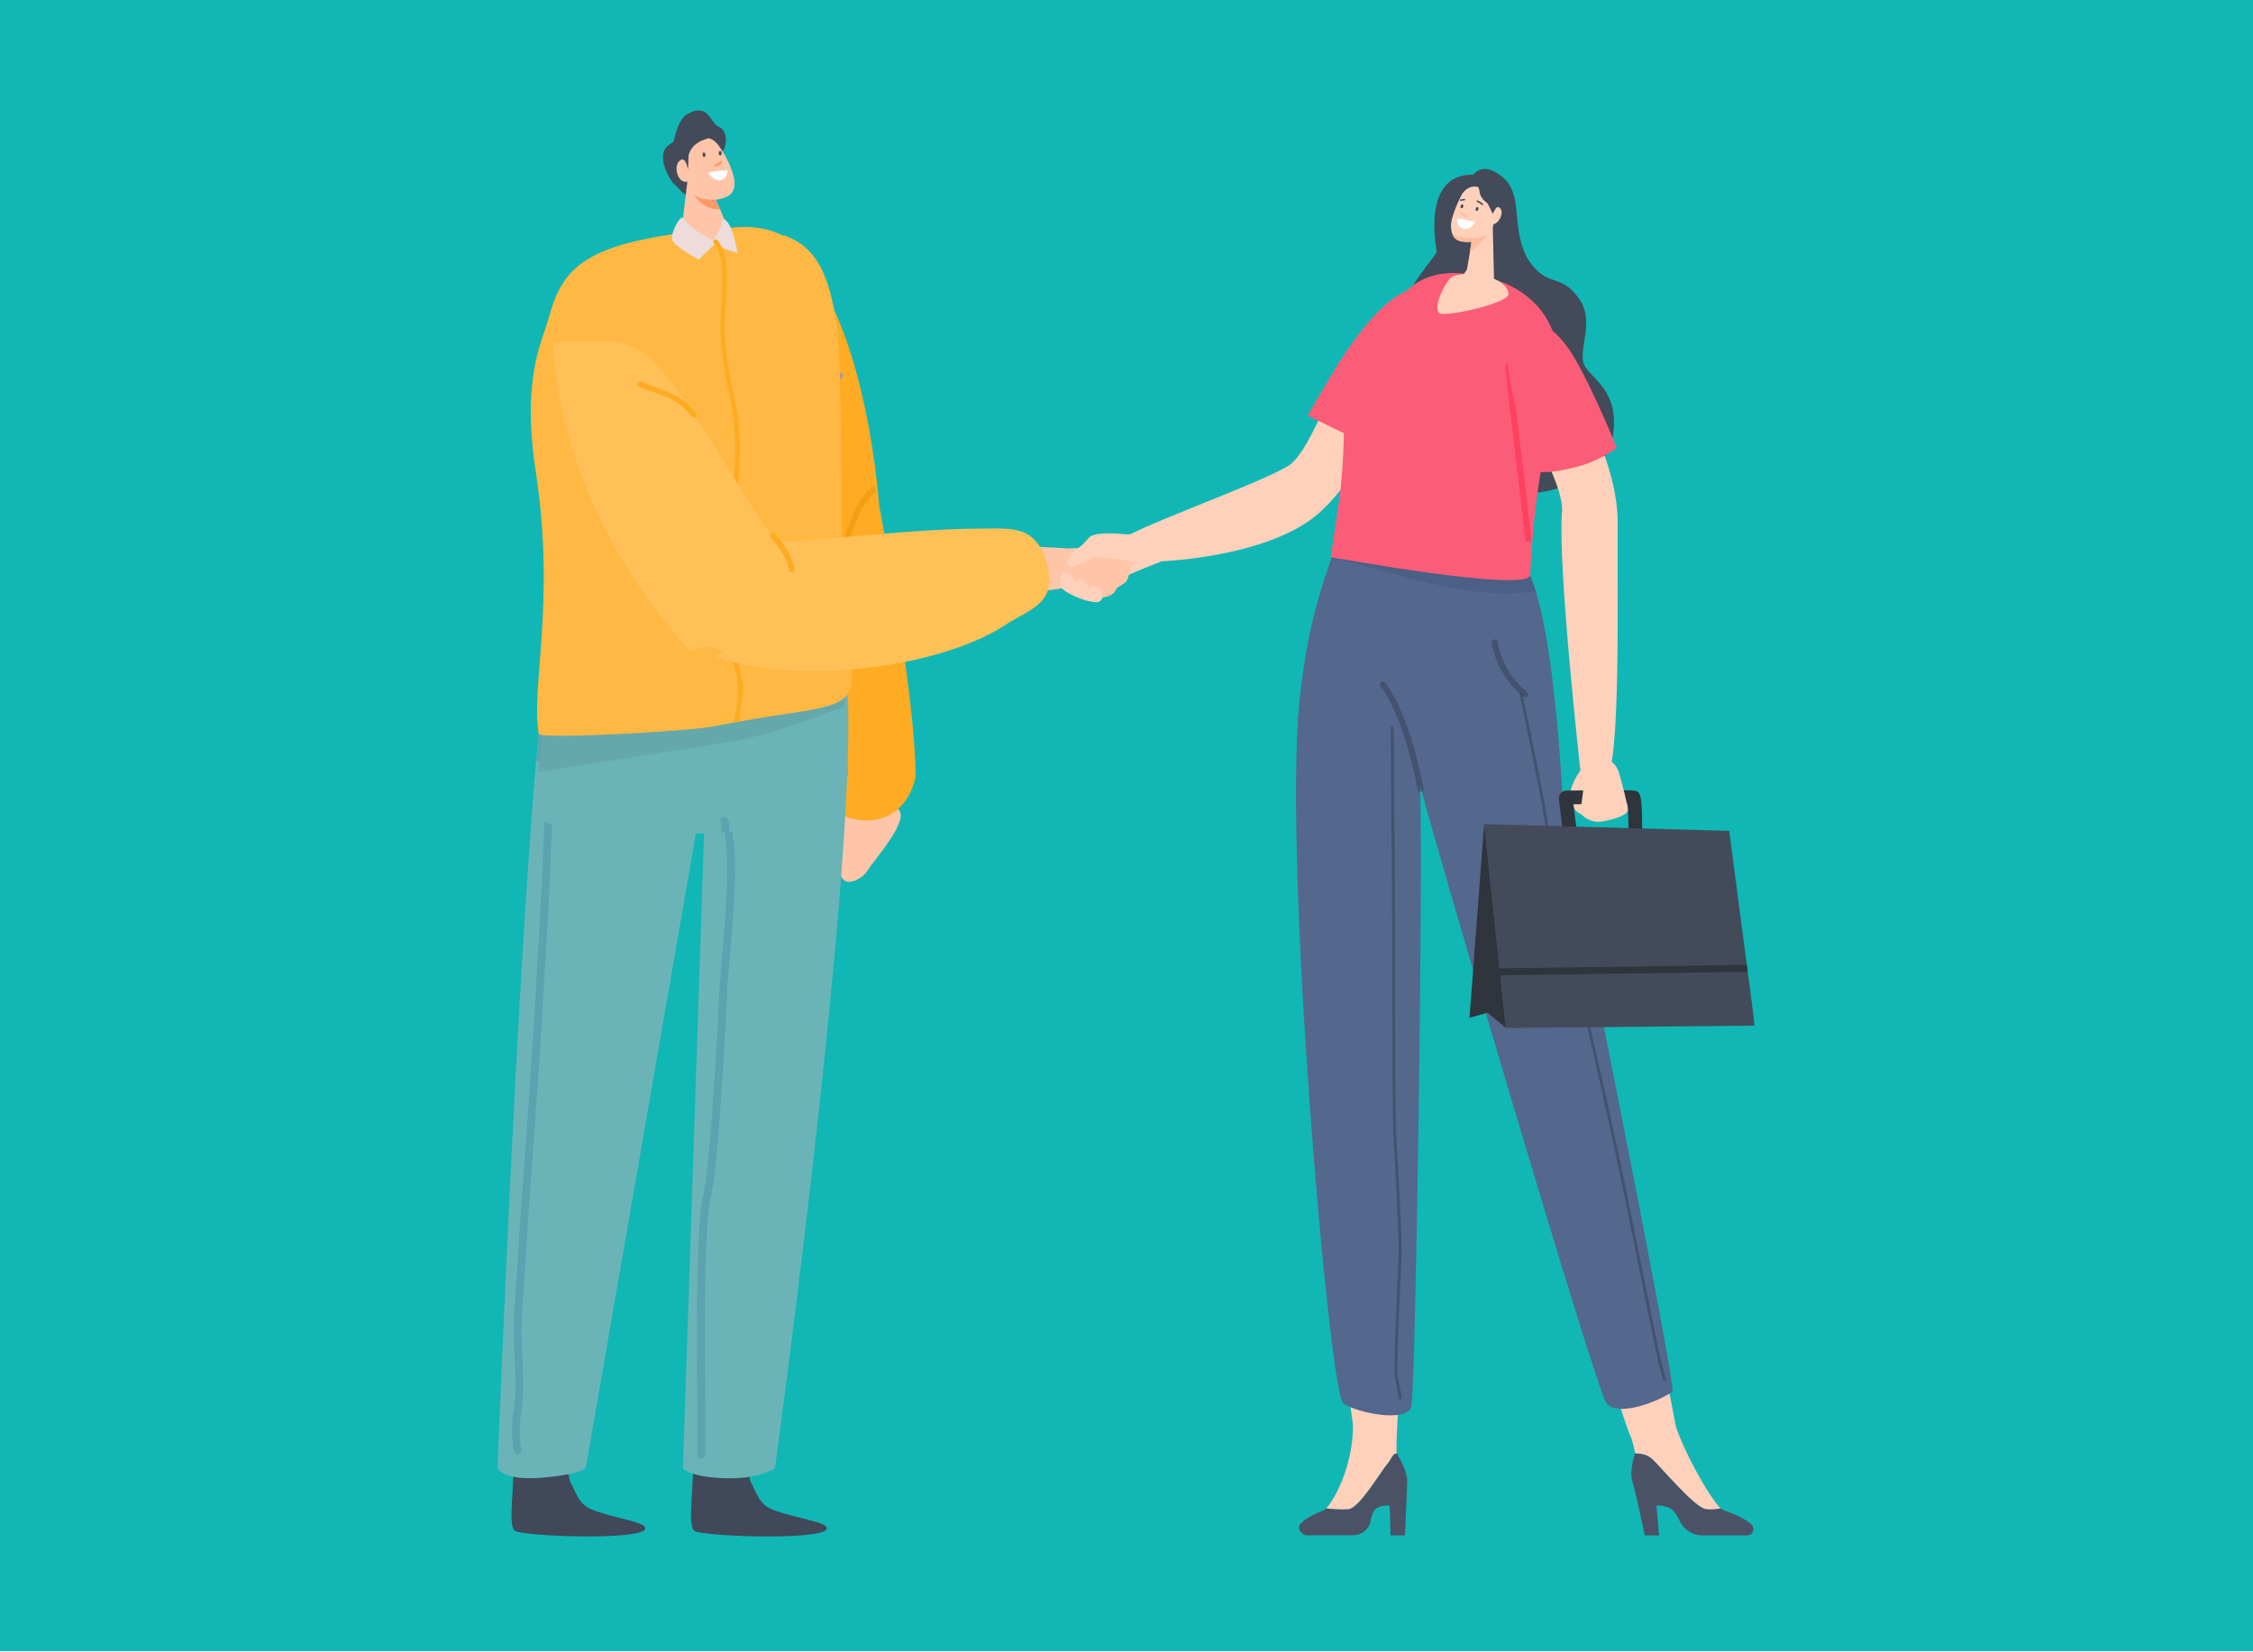
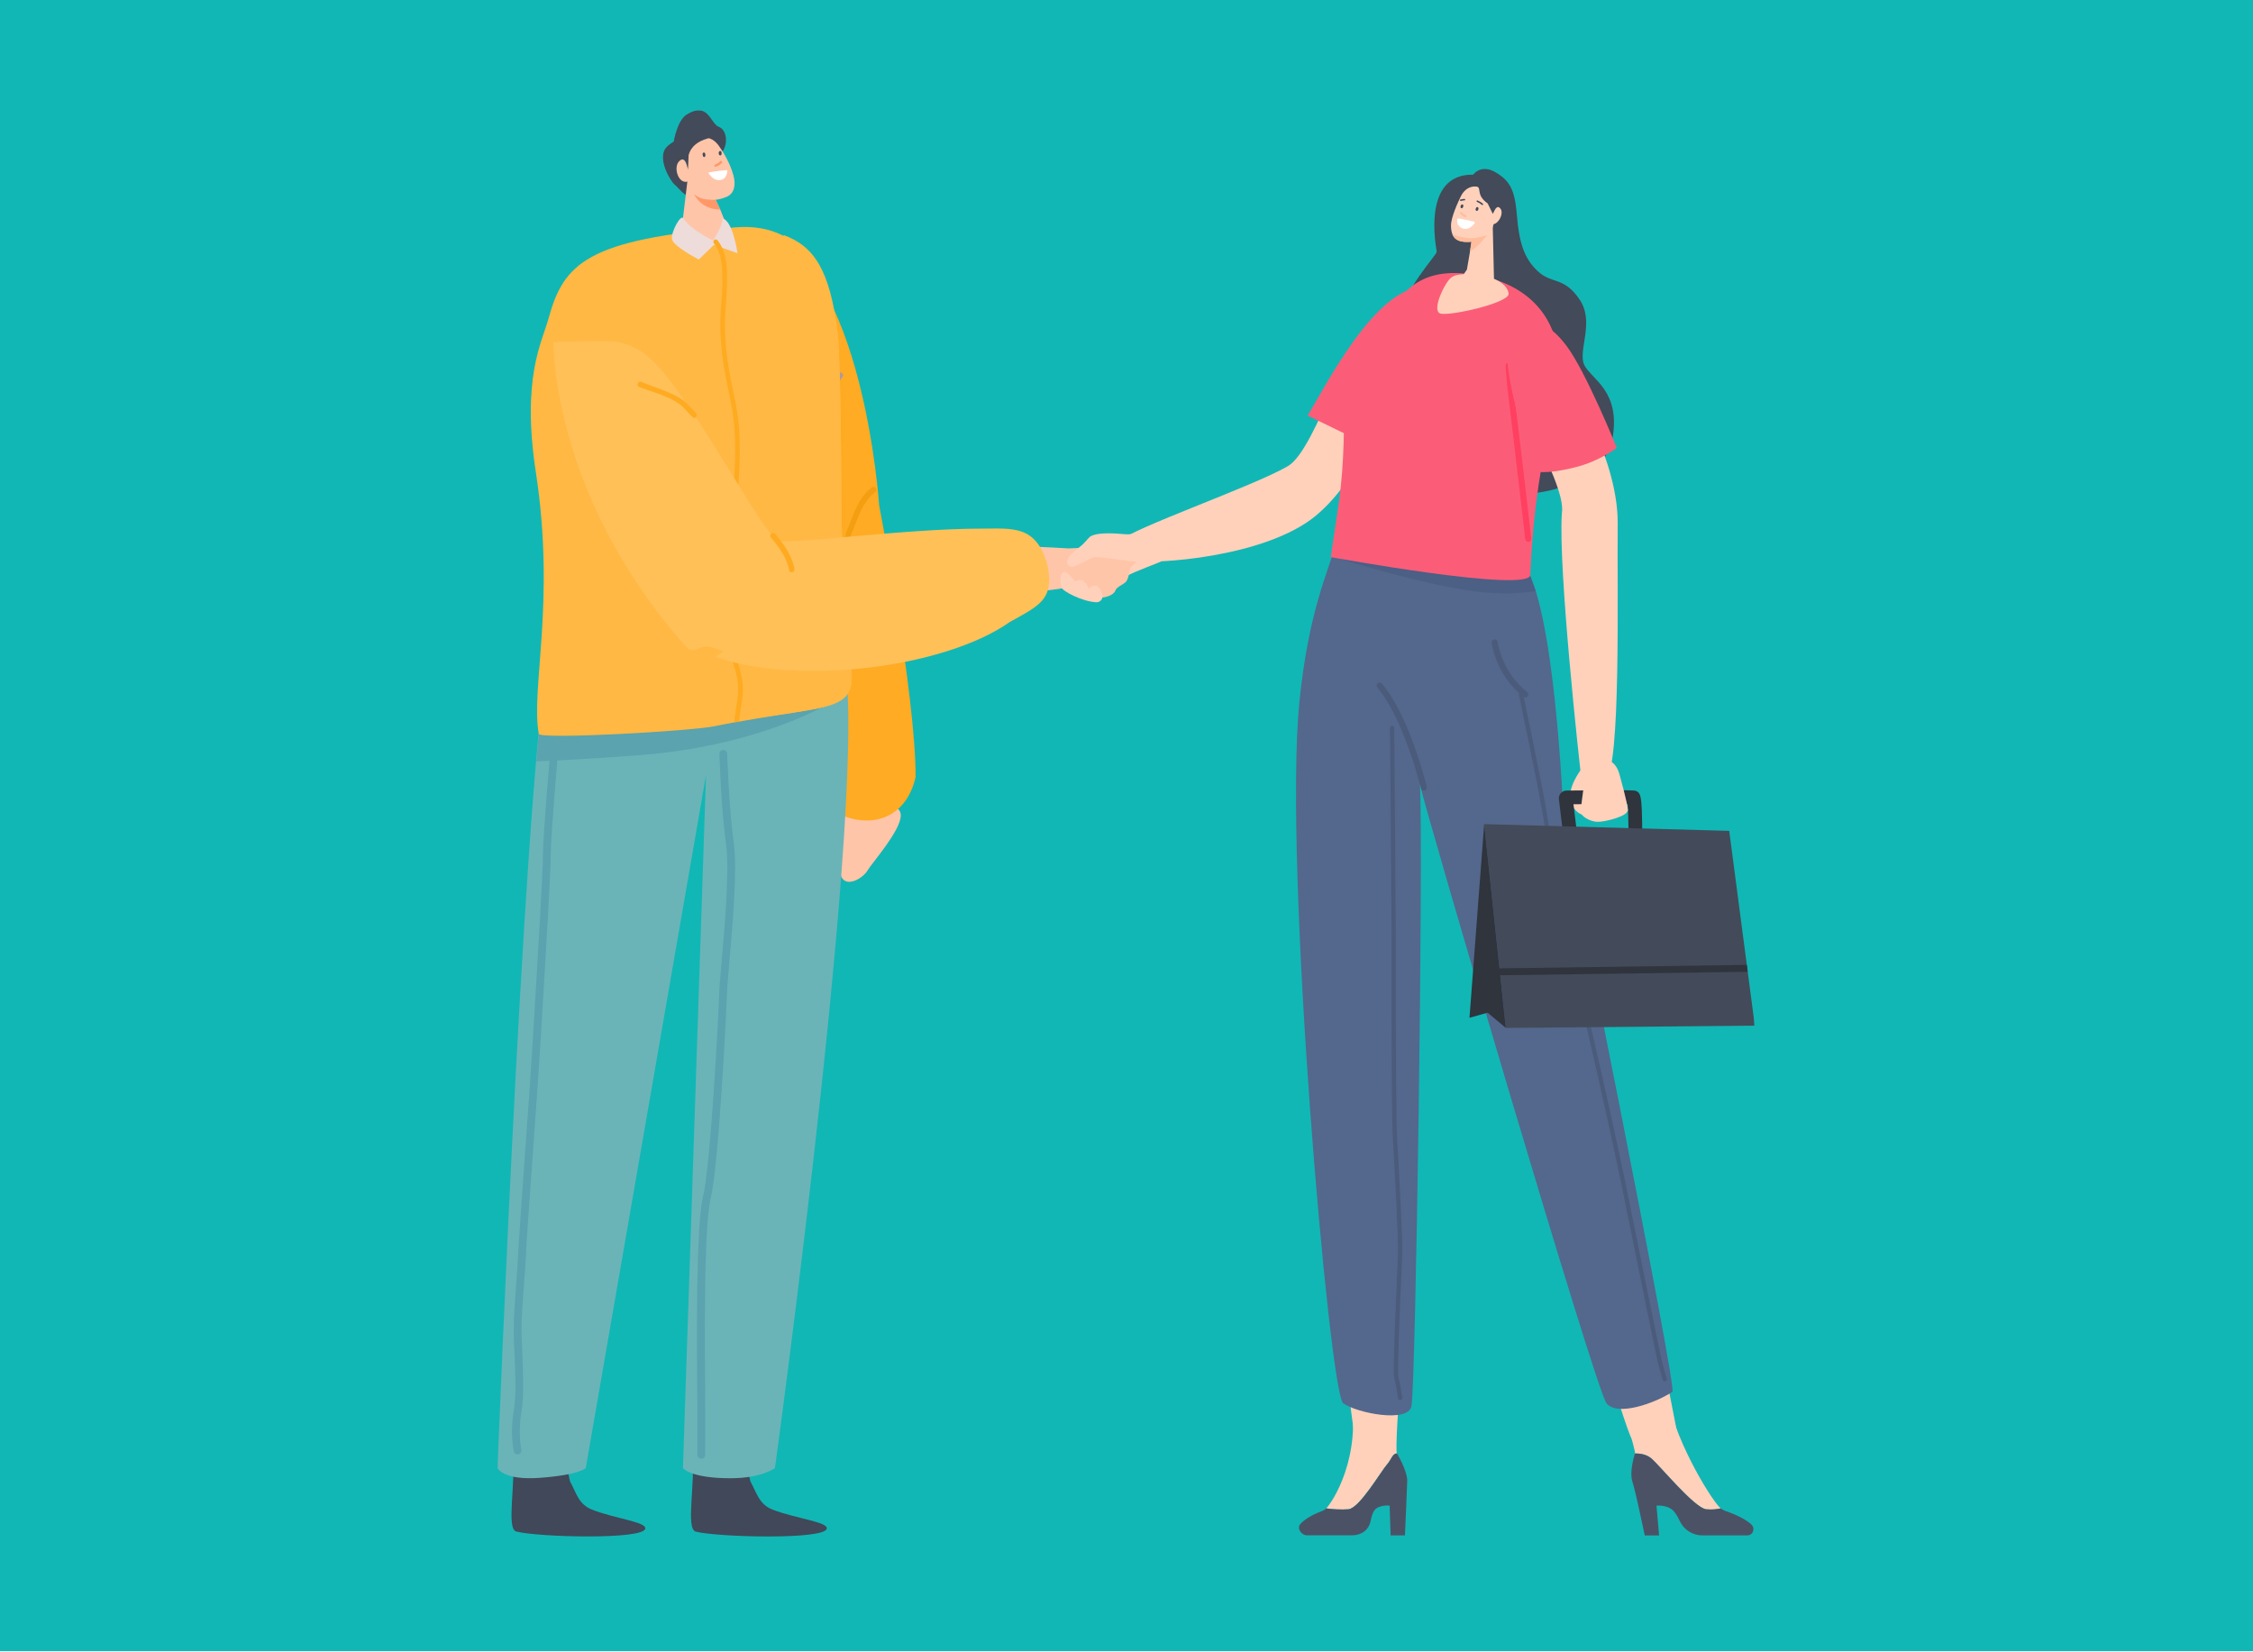
<svg xmlns="http://www.w3.org/2000/svg" width="1920" height="1407" viewBox="0 0 1920 1407" fill="none">
  <g clip-path="url(#clip0_317_10285)">
    <rect width="1920" height="1407" fill="#11B7B5" />
    <mask id="mask0_317_10285" style="mask-type:alpha" maskUnits="userSpaceOnUse" x="424" y="94" width="1071" height="1219">
      <rect x="424" y="94" width="1071" height="1219" fill="white" />
    </mask>
    <g mask="url(#mask0_317_10285)">
      <path d="M1255.43 148.828C1255.43 148.828 1261.99 139.502 1274.4 146.77C1286.81 154.038 1290.99 161.821 1292.73 183.818C1294.53 205.815 1298.52 220.094 1310.61 231.221C1322.7 242.349 1332.47 235.402 1345.98 255.019C1359.48 274.637 1344.18 298.885 1350.16 311.106C1356.14 323.326 1381.8 333.103 1373.95 374.782C1366.11 416.461 1282.95 440.259 1238.13 400.188C1193.3 360.117 1177.35 321.075 1187.19 282.419C1196.97 243.764 1224.62 217.843 1224.37 214.305C1223.92 210.703 1211.18 148.185 1255.43 148.828Z" fill="#434A59" />
      <path d="M1182.24 1247.59C1176.77 1253.76 1158.64 1285.15 1149.12 1286.12C1143.97 1286.63 1133.17 1286.05 1130.15 1285.35C1135.29 1280.46 1161.02 1241.67 1150.73 1186.87L1192.27 1189.25C1192.27 1189.25 1188.93 1235.95 1190.47 1238.59C1186.61 1238.46 1185.65 1243.8 1182.24 1247.59Z" fill="#FFD1BB" />
      <path d="M1107.96 1298.92C1110.86 1295.51 1116.45 1291.46 1127.13 1287.41C1128.16 1287.02 1129.19 1286.31 1130.21 1285.35C1133.24 1285.99 1144.04 1286.63 1149.19 1286.12C1158.7 1285.15 1176.84 1253.77 1182.31 1247.59C1185.72 1243.8 1186.68 1238.46 1190.54 1238.52C1193.95 1244.5 1199.41 1255.25 1199.22 1262C1198.9 1271.78 1197.81 1297.95 1197.29 1308.37H1185.07L1184.24 1282.97C1184.24 1282.97 1174.72 1282 1171.05 1287.34C1169.64 1289.34 1168.67 1292.81 1167.97 1296.35C1166.49 1303.68 1160.25 1308.31 1152.27 1308.31H1113.94C1108.93 1308.37 1105.07 1302.33 1107.96 1298.92Z" fill="#4B5266" />
      <path d="M1407.39 1242.9C1414.53 1249.07 1444.18 1285.15 1454.02 1286.12C1459.29 1286.63 1463.6 1286.05 1466.43 1285.35C1459.94 1280.46 1429.52 1231.83 1421.54 1193.5L1380.32 1192.28C1380.32 1192.28 1394.08 1235.89 1393.31 1238.52C1397.1 1238.46 1402.96 1239.1 1407.39 1242.9Z" fill="#FFD1BB" />
      <path d="M1492.35 1298.92C1488.56 1295.51 1481.81 1291.46 1470.04 1287.41C1468.88 1287.02 1467.66 1286.31 1466.44 1285.35C1463.61 1285.99 1459.36 1286.64 1454.02 1286.12C1444.18 1285.16 1414.54 1249.01 1407.4 1242.9C1402.96 1239.1 1397.11 1238.52 1393.25 1238.59C1391.51 1244.57 1388.94 1255.31 1391 1262.07C1393.96 1271.84 1398.59 1293.9 1401.67 1308.44H1413.89L1411.64 1283.03C1411.64 1283.03 1420.84 1282.07 1426.05 1287.41C1427.98 1289.4 1429.97 1292.87 1431.64 1296.41C1435.12 1303.74 1442.64 1308.38 1450.61 1308.38H1488.94C1493.96 1308.38 1496.15 1302.33 1492.35 1298.92Z" fill="#4B5266" />
      <path d="M1307.59 502.971C1292.67 449.072 1163.72 383.8 1143.07 460.726C1136.71 484.331 1126.62 532.405 1118.46 612.933C1103.92 755.914 1146.26 1192.28 1157.06 1239.3C1160.41 1253.96 1184.19 1240.39 1187.28 1225.47C1191.2 1206.37 1206.03 653.627 1202.94 591.109C1206.61 610.726 1380.77 1213.44 1390.35 1225.47C1399.94 1237.43 1416.22 1249.46 1431.78 1239.3C1436.29 1236.34 1323.24 727.088 1323.24 727.088C1323.24 727.088 1322.63 557.449 1307.59 502.971Z" fill="#FFD1BB" />
      <path d="M1302.99 488.286C1279.13 406.071 1157.85 390.889 1138.04 464.642C1131.96 487.277 1115.25 520.411 1107.4 597.624C1093.48 734.665 1132.97 1187.34 1144.67 1195.78C1156.37 1204.22 1199.9 1212.7 1202.81 1198.4C1206.55 1180.09 1213.06 728.44 1210.1 668.489C1213.6 687.309 1359.85 1184.31 1369.03 1195.78C1378.21 1207.26 1410.31 1195.78 1425.23 1186.04C1429.56 1183.21 1332.87 705.753 1332.87 705.753C1332.87 705.753 1327.05 538.992 1302.99 488.286Z" fill="#54678C" />
-       <path opacity="0.2" d="M1210.6 674.842C1210.74 674.842 1210.89 674.83 1211.03 674.804C1212.41 674.566 1213.33 673.26 1213.09 671.887C1212.66 669.405 1202.31 610.767 1180.47 581.59C1179.64 580.474 1178.06 580.248 1176.94 581.082C1175.82 581.917 1175.6 583.499 1176.43 584.615C1197.55 612.83 1208.01 672.152 1208.12 672.749C1208.33 673.975 1209.39 674.842 1210.6 674.842Z" fill="black" />
-       <path opacity="0.2" d="M1299.88 594.251C1300.63 594.251 1301.37 593.919 1301.86 593.283C1302.72 592.185 1302.53 590.599 1301.43 589.739C1279.66 572.685 1276.27 547.36 1276.24 547.106C1276.07 545.723 1274.81 544.747 1273.43 544.913C1272.04 545.086 1271.06 546.347 1271.23 547.73C1271.37 548.85 1274.92 575.389 1298.32 593.714C1298.78 594.075 1299.33 594.251 1299.88 594.251Z" fill="black" />
-       <path opacity="0.2" d="M1418.57 1176.65C1418.69 1176.65 1418.81 1176.64 1418.93 1176.6C1419.6 1176.4 1419.98 1175.7 1419.78 1175.03C1419.75 1174.94 1417.21 1166.46 1415.54 1159.75C1414.27 1154.69 1399.72 1082.75 1391.03 1039.76C1387.97 1024.64 1385.54 1012.59 1384.45 1007.28C1380.76 989.202 1350.43 848.053 1342.65 826.888C1336.91 811.259 1327.47 752.968 1321.23 714.395C1319.2 701.9 1317.46 691.109 1316.3 684.677C1311.67 658.841 1297.69 592.139 1297.55 591.469C1297.41 590.787 1296.74 590.35 1296.06 590.493C1295.38 590.636 1294.94 591.304 1295.08 591.986C1295.22 592.657 1309.19 659.323 1313.82 685.123C1314.97 691.534 1316.71 702.316 1318.74 714.798C1325 753.466 1334.46 811.902 1340.29 827.757C1348.01 848.799 1378.29 989.728 1381.98 1007.79C1383.06 1013.1 1385.5 1025.14 1388.56 1040.26C1397.82 1086.05 1411.81 1155.25 1413.09 1160.36C1414.78 1167.13 1417.34 1175.67 1417.36 1175.75C1417.53 1176.3 1418.03 1176.65 1418.57 1176.65Z" fill="black" />
-       <path opacity="0.2" d="M1193.26 1192.42C1193.33 1192.42 1193.4 1192.41 1193.46 1192.4C1194.15 1192.29 1194.62 1191.65 1194.51 1190.96C1194.42 1190.4 1192.32 1177.2 1191.06 1172.51C1190.34 1169.82 1191.59 1131.4 1194.41 1069.74L1194.49 1068.09C1194.92 1058.67 1191.56 993.339 1190.1 971.237C1189.25 958.382 1188.87 901.712 1188.95 802.799L1188.95 795.796C1188.95 779.787 1187.69 621.854 1187.68 620.261C1187.67 619.567 1187.11 619.009 1186.41 619.009C1186.41 619.009 1186.41 619.009 1186.4 619.009C1185.71 619.014 1185.15 619.583 1185.15 620.28C1185.17 621.873 1186.43 779.797 1186.43 795.796L1186.43 802.797C1186.34 901.766 1186.73 958.493 1187.58 971.405C1189 992.855 1192.38 1058.83 1191.97 1067.97L1191.89 1069.62C1189.83 1114.72 1187.58 1169.3 1188.62 1173.16C1189.85 1177.73 1192 1191.22 1192.02 1191.35C1192.12 1191.97 1192.65 1192.42 1193.26 1192.42Z" fill="black" />
+       <path opacity="0.12" d="M1213.55 673.732C1213.69 673.723 1213.83 673.702 1213.98 673.667C1215.33 673.343 1216.17 671.981 1215.85 670.626C1215.26 668.176 1201.22 610.309 1177.59 582.571C1176.68 581.511 1175.09 581.385 1174.03 582.288C1172.97 583.192 1172.84 584.785 1173.74 585.845C1196.6 612.669 1210.8 671.211 1210.94 671.8C1211.23 673.011 1212.34 673.808 1213.55 673.732Z" fill="black" />
+       <g opacity="0.12">
+         <path d="M1299.88 594.251C1300.63 594.251 1301.37 593.919 1301.86 593.283C1302.72 592.185 1302.53 590.599 1301.43 589.739C1279.66 572.685 1276.27 547.36 1276.24 547.106C1276.07 545.723 1274.81 544.747 1273.43 544.913C1272.04 545.086 1271.06 546.347 1271.23 547.73C1271.37 548.85 1274.92 575.389 1298.32 593.714C1298.78 594.075 1299.33 594.251 1299.88 594.251Z" fill="black" />
+         <path d="M1418.7 1176.63C1418.82 1176.63 1418.94 1176.61 1419.06 1176.57C1419.73 1176.37 1420.1 1175.67 1419.9 1175C1419.88 1174.92 1417.33 1166.43 1415.65 1159.72C1414.39 1154.67 1399.81 1082.73 1391.1 1039.75C1388.03 1024.63 1385.59 1012.58 1384.51 1007.27C1380.81 989.193 1350.41 848.056 1342.63 826.895C1336.88 811.268 1327.42 752.98 1321.16 714.411C1319.13 701.916 1317.37 691.126 1316.22 684.694C1311.57 658.86 1297.57 592.164 1297.43 591.495C1297.28 590.812 1296.61 590.376 1295.93 590.519C1295.25 590.662 1294.82 591.331 1294.96 592.013C1295.1 592.684 1309.09 659.343 1313.73 685.141C1314.89 691.552 1316.64 702.333 1318.66 714.815C1324.94 753.48 1334.43 811.912 1340.26 827.765C1348 848.803 1378.34 989.72 1382.03 1007.78C1383.12 1013.09 1385.56 1025.13 1388.62 1040.25C1397.9 1086.03 1411.93 1155.23 1413.21 1160.34C1414.9 1167.1 1417.46 1175.64 1417.49 1175.73C1417.65 1176.27 1418.15 1176.63 1418.7 1176.63Z" fill="black" stroke="black" />
+       </g>
+       <path opacity="0.12" d="M1193.26 1192.42C1193.33 1192.42 1193.4 1192.41 1193.46 1192.4C1194.15 1192.29 1194.62 1191.65 1194.51 1190.96C1194.42 1190.4 1192.32 1177.2 1191.06 1172.51C1190.34 1169.82 1191.59 1131.4 1194.41 1069.74L1194.49 1068.09C1194.92 1058.67 1191.56 993.339 1190.1 971.237C1189.25 958.382 1188.87 901.712 1188.95 802.799L1188.95 795.796C1188.95 779.787 1187.69 621.854 1187.68 620.261C1187.67 619.567 1187.11 619.009 1186.41 619.009C1186.41 619.009 1186.41 619.009 1186.4 619.009C1185.71 619.014 1185.15 619.583 1185.15 620.28C1185.17 621.873 1186.43 779.797 1186.43 795.796L1186.43 802.797C1186.34 901.766 1186.73 958.493 1187.58 971.405C1189 992.855 1192.38 1058.83 1191.97 1067.97L1191.89 1069.62C1189.83 1114.72 1187.58 1169.3 1188.62 1173.16C1189.85 1177.73 1192 1191.22 1192.02 1191.35C1192.12 1191.97 1192.65 1192.42 1193.26 1192.42Z" fill="black" stroke="black" />
      <path d="M1300.9 483.804C1299.29 480.846 1297.49 478.016 1295.43 475.25L1142.56 476.279C1142.56 476.279 1207.19 496.99 1254.98 503.679C1279.09 507.024 1295.96 505.544 1308.69 503.679C1305.73 496.604 1304.37 490.236 1300.9 483.804Z" fill="#4C5F85" />
      <path d="M1175.56 274.962C1150.11 274.544 1122.76 382.492 1097.55 397.209C1067.94 414.538 964.133 450.294 953.785 461.31C946.54 469.081 945.557 474.434 965.997 477.943C983.111 480.908 1078.25 475.312 1121.54 439.295C1162.11 405.55 1186.22 336.597 1191.82 313.016C1196.36 293.973 1188.94 275.182 1175.56 274.962Z" fill="#FFD1BB" />
      <path d="M1114.39 354.145L1171.68 382.02C1171.68 382.02 1232.21 245.624 1213.07 244.979C1172.6 243.534 1128.98 330.203 1114.39 354.145Z" fill="#FB5D78" />
      <path d="M1304.11 489.912C1309.25 367.963 1337.03 330.915 1325.52 289.236C1316.84 257.72 1289.38 237.073 1248.67 233.15C1204.49 228.905 1193.62 254.182 1173.49 275.922C1133.62 318.951 1151.95 350.982 1140.76 429.516C1137.86 449.584 1134.07 474.732 1134.07 474.732C1134.07 474.732 1303.4 505.67 1304.11 489.912Z" fill="#FB5D78" />
      <path d="M1252.34 233.987C1252.34 233.987 1241.92 232.443 1236.58 236.624C1231.25 240.804 1219.8 264.474 1227.32 267.111C1234.85 269.748 1286.04 258.171 1285.59 250.388C1285.2 242.67 1273.31 233.987 1252.34 233.987Z" fill="#FFD1BB" />
      <path d="M1272.09 191.344L1273.25 241.449C1273.31 247.109 1252.15 252.383 1243.15 245.244C1240.51 243.121 1250.09 229.743 1250.09 229.743L1255.5 198.29L1272.09 191.344Z" fill="#FFD1BB" />
      <path d="M1267.78 173.336L1272.86 183.692C1275.17 194.047 1267 204.531 1256.46 205.753C1243.34 207.297 1236.78 204.789 1236.52 192.504C1236.39 185.3 1242.57 172.179 1245.01 167.097C1247.9 161.18 1253.18 158.35 1258.26 158.993C1263.08 159.7 1257.23 165.875 1267.78 173.336Z" fill="#FFD1BB" />
      <path d="M1249.32 183.434C1247.91 182.791 1246.68 181.955 1245.72 180.733C1244.95 179.832 1243.66 181.183 1244.43 182.083C1245.53 183.37 1246.88 184.399 1248.42 185.106C1249.51 185.556 1250.42 183.948 1249.32 183.434Z" fill="#FFBD9D" />
      <path d="M1259.35 176.551C1259.16 176.487 1258.58 176.229 1258.13 176.808C1257.81 177.259 1257.49 177.902 1257.49 178.545C1257.42 179.252 1258.13 179.831 1258.77 179.703C1259.74 179.574 1260.64 177.066 1259.35 176.551Z" fill="#434A59" />
      <path d="M1246.49 174.3C1246.3 174.236 1245.72 173.978 1245.27 174.557C1244.88 175.008 1244.62 175.651 1244.62 176.294C1244.56 177.001 1245.27 177.58 1245.91 177.452C1246.81 177.323 1247.71 174.815 1246.49 174.3Z" fill="#434A59" />
      <path d="M1347.39 655.792C1347.39 655.792 1334.59 672.001 1338.97 683.964C1343.34 695.928 1353.82 696.892 1357.68 691.618C1361.54 686.344 1361.35 648.588 1347.39 655.792Z" fill="#FFD1BB" />
      <path d="M1256.26 188.964C1254.08 188.385 1248.61 187.035 1242.63 186.199C1242.18 186.134 1241.79 186.456 1241.79 186.906C1241.73 188.193 1241.86 190.765 1243.02 192.245C1245.33 195.139 1251.31 197.519 1256.71 190.058C1257.04 189.736 1256.78 189.157 1256.26 188.964Z" fill="white" />
      <path d="M1271.76 182.66C1272.47 181.696 1273.05 180.666 1273.5 179.637C1274.46 177.579 1276.33 174.813 1278.64 177.708C1282.05 181.888 1276.39 192.437 1270.99 190.958C1267 189.8 1269.96 185.04 1271.76 182.66Z" fill="#FFD1BB" />
      <path d="M1259.1 170.826C1260.71 171.47 1262.44 172.434 1263.73 173.656C1264.37 174.235 1263.47 175.136 1262.83 174.557C1261.67 173.528 1260.19 172.627 1258.78 172.113C1258 171.791 1258.33 170.569 1259.1 170.826Z" fill="#434A59" />
      <path d="M1244.69 169.99C1245.78 169.733 1246.81 169.604 1247.91 169.476C1248.74 169.347 1248.94 170.634 1248.16 170.698C1247.07 170.827 1245.98 170.955 1244.95 171.212C1244.11 171.405 1243.85 170.119 1244.69 169.99Z" fill="#434A59" />
      <path d="M1267.45 200.477C1267.2 200.734 1258.45 211.604 1252.73 214.241L1253.82 206.073C1245.33 206.716 1239.99 205.301 1237.74 199.77C1237.81 199.77 1246.81 202.921 1252.92 202.986C1259.03 203.05 1267.45 200.477 1267.45 200.477Z" fill="#FFBD9D" />
      <path d="M1331.44 705.32L1328.49 680.879C1328.29 679.142 1328.87 677.341 1330.09 675.926C1331.32 674.511 1333.05 673.675 1334.85 673.675C1391.51 673.031 1393.06 673.546 1394.21 673.996C1397.88 675.347 1398.65 678.949 1399.17 690.591C1399.42 696.38 1399.49 708.021 1399.49 708.214C1399.49 711.43 1396.91 714.325 1393.7 714.711C1390.48 715.097 1387.85 712.781 1387.85 709.629C1387.78 703.004 1387.46 689.304 1387.01 685.188C1378.91 685.059 1357.62 685.188 1340.9 685.317L1343.41 705.77C1343.79 708.922 1341.16 708.922 1337.94 709.694C1336.78 709.951 1335.69 709.887 1334.72 709.501C1332.99 708.922 1331.7 707.378 1331.44 705.32Z" fill="#2F343D" />
      <path d="M1495.44 874.027L1283.28 875.957L1264.82 702.295L1473.64 708.019L1485.4 797.68L1495.44 874.027Z" fill="#434A59" />
      <path d="M1252.29 867.287L1264.82 702.28L1283.23 875.881L1267.76 862.962L1252.29 867.287Z" fill="#2F343D" />
      <path d="M1489.39 828.103L1278.13 831.062L1277.49 825.209L1488.62 822.25L1489.39 828.103Z" fill="#2F343D" />
      <path d="M1380.13 659.908C1380.13 659.908 1387.07 684.607 1387.27 690.138C1387.46 695.734 1367.14 700.558 1361.22 700.301C1355.3 700.108 1348.49 696.12 1347.39 693.033C1346.3 689.946 1349.96 672.322 1349.64 667.627C1349.32 662.931 1342.44 652.061 1352.86 648.459C1363.28 644.793 1376.08 644.729 1380.13 659.908Z" fill="#FFD1BB" />
      <path d="M1302.38 461.742C1301.09 461.742 1300 460.777 1299.8 459.491C1299.67 458.591 1289.32 368.222 1286.49 346.611C1283.6 324.871 1283.08 311.75 1283.08 311.621C1283.02 310.206 1284.11 308.984 1285.59 308.984C1287 308.92 1288.23 310.013 1288.23 311.493C1288.23 311.621 1288.74 324.485 1291.57 345.968C1294.46 367.579 1304.82 458.012 1304.95 458.912C1305.14 460.327 1304.11 461.614 1302.7 461.742C1302.57 461.742 1302.44 461.742 1302.38 461.742Z" fill="#FF4061" />
      <path d="M1288.35 299.027C1271.55 318.157 1336.1 408.893 1331 437.639C1327.87 485.792 1345.91 648.94 1347.6 663.96C1348.83 674.514 1352.28 678.728 1368.18 665.419C1381.52 654.294 1378.02 502.913 1378.6 446.594C1379.15 393.822 1342.22 330.803 1327.87 311.274C1316.3 295.483 1297.17 288.973 1288.35 299.027Z" fill="#FFD1BB" />
      <path d="M1307.35 401.372C1307.35 401.372 1315.11 405.083 1342.85 398.087C1363.4 392.892 1377.83 381.644 1377.83 381.644C1377.83 381.644 1351.81 317.229 1335.07 294.816C1318.33 272.404 1304.42 272.685 1297.65 274.361C1290.89 276.038 1287.65 282.287 1285.5 289.199C1277.83 313.683 1307.35 401.372 1307.35 401.372Z" fill="#FB5D78" />
      <path d="M986.367 467.326C986.367 467.326 990.774 477.351 989.816 478.257C988.858 479.163 967.465 486.651 959.29 491.302C951.116 496.012 932.597 473.546 935.407 470.466C938.216 467.326 986.367 467.326 986.367 467.326Z" fill="#FFD1BB" />
-       <path d="M910.501 467.326C910.501 467.326 963.321 464.544 969.119 470.151C974.943 475.82 964.606 481.252 963.406 483.86C962.206 486.467 962.022 493.478 959.276 496.025C956.531 498.571 951.587 500.035 950.43 503.419C949.238 506.889 941.17 510.899 931.203 508.735C921.261 506.633 919.927 507.367 911.952 504.279C900.687 499.927 913.364 500.137 902.299 501.837C891.357 503.484 832.022 510.13 827.133 504.278C822.243 498.426 802.996 470.336 815.943 465.087C823.359 462.132 910.501 467.326 910.501 467.326Z" fill="#FFC5A9" />
+       <path d="M910.501 467.326C910.501 467.326 963.321 464.544 969.119 470.151C974.943 475.82 964.606 481.252 963.406 483.86C962.206 486.467 962.022 493.478 959.276 496.025C956.531 498.571 951.587 500.035 950.43 503.419C949.238 506.889 941.17 510.899 931.203 508.735C921.261 506.633 919.928 507.367 911.952 504.279C900.687 499.927 913.364 500.137 902.299 501.837C891.357 503.484 832.022 510.13 827.133 504.278C822.243 498.426 802.996 470.336 815.943 465.087C823.359 462.132 910.501 467.326 910.501 467.326Z" fill="#FFC5A9" />
      <path d="M976.267 452.777C976.267 452.777 966.089 455.889 958.927 455.267C951.764 454.644 936.685 453.213 929.649 456.885C927.638 457.943 924.685 462.424 921.481 464.975C913.502 471.323 904.957 478.294 911.994 482.712C915.324 484.828 928.643 474.373 934.298 474.56C939.952 474.746 960.623 478.045 967.283 478.543C973.943 479.04 988.77 472.879 988.833 469.892C988.77 467.029 976.267 452.777 976.267 452.777Z" fill="#FFD1BB" />
      <path d="M934.153 513.205C937.73 513.388 940.428 510.032 939.361 506.737C938.357 503.503 936.726 499.965 934.404 499.354C929.886 498.134 928.255 502.161 928.255 502.161C928.255 502.161 924.804 494.717 921.792 494.351C918.78 493.985 916.897 495.267 916.835 495.755C916.772 496.243 909.932 486.725 906.607 487.518C903.281 488.311 903.407 496.365 904.411 500.392C905.289 503.686 922.043 512.534 934.153 513.205Z" fill="#FFD1BB" />
      <path d="M738.962 685.142C738.962 685.142 710.99 690.142 704.858 701.486C698.939 712.901 697.315 743.131 701.543 740.312C705.77 737.494 711.762 711.775 711.762 711.775C711.762 711.775 712.886 741.512 717.817 748.559C722.96 755.676 735.573 748.138 739.378 741.655C743.183 735.173 767.494 708.046 767.637 694.94C767.85 681.622 738.962 685.142 738.962 685.142Z" fill="#FFC5A9" />
      <path d="M647.557 197.603C735.645 222.262 749.223 430.761 749.223 430.761C749.223 430.761 780.281 591.131 780.281 662.182C766.19 723.837 685.683 705.821 665.206 628.124C637.472 522.897 666.03 551.571 649.466 494.48C552.333 390.677 552.973 171.014 647.557 197.603Z" fill="#FFAB23" />
      <path d="M658.474 1286.46C646.799 1281.98 644.833 1271.89 639.511 1262.41C639.131 1261.73 636.636 1247.93 636.499 1246.89C636.18 1242.12 621.791 1230.03 615.783 1240.33C604.014 1260.65 588.66 1230.51 589.754 1238.73C593.111 1263.1 583.86 1303.05 593.078 1305.22C612.666 1310 703.298 1312.2 704.564 1302.57C705.502 1296.87 678.725 1294.17 658.474 1286.46Z" fill="#404859" />
      <path d="M504.481 1286.42C492.976 1281.94 491.032 1271.85 485.782 1262.36C485.407 1261.68 482.939 1247.88 482.803 1246.84C482.486 1242.07 468.302 1229.97 462.39 1240.27C450.811 1260.58 435.662 1230.43 436.746 1238.64C440.071 1263.02 430.986 1302.97 440.069 1305.13C459.369 1309.94 548.657 1312.2 549.899 1302.57C550.733 1296.87 524.351 1294.16 504.481 1286.42Z" fill="#404859" />
      <path d="M471.228 543.422C490.024 501.823 633.244 447.859 670.978 438.996C673.765 480.881 693.062 506.97 715.931 552.143C747.877 615.327 660.401 1251.03 660.401 1251.03C660.401 1251.03 649.181 1259.68 622.452 1259.68C588.22 1259.68 582.002 1251.03 582.002 1251.03L601.655 660.572L499.172 1251.03C499.172 1251.03 494.026 1256.82 460.08 1259.33C428.92 1261.68 423.989 1251.03 423.989 1251.03C423.989 1251.03 449.645 591.168 471.228 543.422Z" fill="#6AB4B8" />
-       <path d="M462.146 596.399L701.703 601.975C701.703 601.975 643.315 635.926 545.905 643.431C508.314 646.29 479.012 647.934 457.072 648.791C458.716 629.207 460.431 611.552 462.146 596.399Z" fill="#5AA3AF" />
-       <path d="M602.299 661.085C604.086 661.085 605.515 659.656 605.587 657.869C606.016 645.789 618.951 629.135 619.094 628.992C620.238 627.563 619.952 625.49 618.523 624.346C617.093 623.203 615.021 623.489 613.877 624.918C613.305 625.633 599.441 643.431 598.941 657.654C598.869 659.513 600.298 661.014 602.157 661.085C602.228 661.085 602.228 661.085 602.299 661.085Z" fill="#5AA3AF" />
      <path d="M440.988 1239.4C441.203 1239.4 441.488 1239.4 441.774 1239.33C443.561 1238.9 444.633 1237.11 444.275 1235.32C444.275 1235.18 441.202 1221.53 444.347 1203.23C446.705 1189.51 445.776 1169.71 445.062 1152.27C444.704 1144.98 444.418 1138.12 444.418 1132.76C444.418 1122.25 445.562 1106.81 446.634 1093.23C447.349 1083.87 447.992 1075.07 448.206 1069.07C448.42 1061.35 451.422 1019.61 454.352 979.225C456.925 943.415 459.569 906.391 460.427 891.309C460.784 884.662 461.427 874.727 462.142 862.862C465.001 814.973 469.36 742.711 469.36 728.773C469.36 711.762 475.364 643.359 475.435 642.645C475.578 640.858 474.22 639.214 472.434 639.071C470.647 638.928 469.003 640.286 468.86 642.073C468.574 644.932 462.714 711.476 462.714 728.773C462.714 742.497 458.212 817.618 455.496 862.505C454.781 874.37 454.209 884.376 453.781 890.952C452.923 906.034 450.279 943.058 447.706 978.796C444.704 1021.11 441.846 1061.06 441.56 1068.86C441.345 1074.72 440.702 1083.44 439.987 1092.73C438.987 1106.45 437.772 1122.03 437.772 1132.76C437.772 1138.26 438.058 1145.19 438.415 1152.55C439.201 1169.64 440.059 1189.08 437.843 1202.09C434.484 1221.74 437.772 1236.18 437.915 1236.75C438.129 1238.33 439.487 1239.4 440.988 1239.4Z" fill="#5AA3AF" />
      <path d="M597.721 1243.04C599.579 1243.04 601.008 1241.54 601.008 1239.75V1195.65C601.008 1194.51 601.008 1191.86 600.937 1188.08C599.936 1094.44 601.509 1038.33 605.582 1021.39C612.8 991.446 619.375 854.641 619.733 842.919C619.875 839.488 620.519 831.697 621.376 821.905C624.021 791.885 628.523 741.637 625.307 718.479C621.162 688.531 619.733 642.715 619.733 642.286C619.661 640.427 618.16 639.069 616.302 639.069C614.444 639.141 613.015 640.642 613.086 642.5C613.086 642.929 614.516 689.102 618.732 719.408C621.877 741.852 617.446 791.599 614.801 821.333C613.872 831.626 613.229 839.059 613.086 842.704C612.443 862.432 605.797 992.304 599.079 1019.89C594.862 1037.33 593.218 1094.01 594.219 1188.22C594.29 1192.01 594.291 1194.58 594.291 1195.72V1239.82C594.362 1241.61 595.863 1243.04 597.721 1243.04Z" fill="#5AA3AF" />
+       <path d="M462.146 596.399L701.703 601.975C701.703 601.975 643.315 635.926 545.905 643.431C508.314 646.29 479.012 647.934 457.072 648.791C458.716 629.207 460.431 611.552 462.146 596.399Z" fill="#5AA3AF" />
      <path d="M742.878 415.419C728.688 426.026 726.322 444.866 718.155 459.596C716.675 462.193 720.546 464.859 722.026 462.262C729.934 448.187 732.3 429.347 746.021 419.161C748.367 417.057 745.434 413.55 742.878 415.419Z" fill="#F49E12" />
      <path d="M725.431 529.756C723.872 521.511 722.758 513.712 722.312 505.245C721.644 488.31 721.421 471.374 720.753 454.439C720.084 437.504 719.639 420.346 719.639 403.188C719.639 394.721 719.416 386.253 719.861 377.785C720.084 369.318 720.753 360.85 720.753 352.16C720.753 333.888 715.405 316.507 712.731 298.458C712.286 295.561 707.83 296.675 708.275 299.795C710.726 315.616 715.628 330.991 716.074 347.035C716.296 355.502 715.851 364.193 715.405 372.66C714.96 381.128 714.96 389.595 714.96 398.063C715.182 431.933 716.297 465.581 717.411 499.451C717.633 508.364 718.302 517.278 719.861 526.191C721.421 534.881 723.426 543.572 722.758 552.708C722.535 555.604 727.214 555.604 727.437 552.708C728.105 545.131 726.768 537.332 725.431 529.756Z" fill="#FEAB22" />
      <path d="M714.131 318.364C710.256 323.955 705.317 328.595 699.351 331.617C696.596 333.029 698.825 337.167 701.579 335.756C708.46 332.337 713.881 327.054 718.237 320.82C719.705 318.445 715.822 316.001 714.131 318.364Z" fill="#AF9A9A" />
-       <path d="M722.756 660.335C714.29 672.145 704.932 682.841 691.564 689.972C677.082 697.994 660.817 702.673 644.33 705.57C640.542 706.238 636.977 706.907 633.19 707.353C627.62 708.021 622.049 708.69 616.702 709.135C614.474 709.358 612.246 709.581 610.018 709.581C609.572 709.581 609.35 709.581 608.904 709.581C576.375 711.809 542.509 712.478 510.203 709.135C492.824 707.353 473.663 704.456 456.507 697.771L458.067 677.493L459.626 657.884L462.077 626.465L464.082 601.731L465.865 601.508C466.088 601.508 466.31 601.508 466.533 601.508L479.678 599.948L598.21 586.355L628.956 581.676L633.19 581.007L678.196 574.1L718.3 567.86C718.3 567.86 718.746 577.442 719.637 594.377V594.6C719.86 596.828 719.86 599.502 720.083 601.954C720.528 617.329 721.642 637.161 722.756 660.335Z" fill="#6AB4B8" />
-       <path d="M634.528 629.807C658.145 625.351 707.83 606.633 720.084 601.953C719.861 599.279 719.861 597.051 719.639 594.6C695.353 575.214 538.5 603.513 497.95 600.839C485.918 600.171 475.001 600.394 465.866 601.285L464.084 601.508L458.736 657.884C513.546 649.416 615.144 633.595 634.528 629.807Z" fill="#65A8AC" />
      <path d="M612.69 108.161C622.048 111.503 621.38 134.455 604.224 135.123C598.208 135.346 591.078 162.532 587.959 165.874C584.84 169.217 579.047 160.749 575.036 157.407C571.026 154.064 559.885 134.9 567.684 125.764C569.912 123.09 574.145 120.639 574.145 120.639C574.145 120.639 577.042 102.812 585.062 97.687C603.778 86.1 605.115 105.264 612.69 108.161Z" fill="#434A59" />
      <path d="M630.073 614.878C628.736 615.101 627.399 615.323 625.84 615.546C620.493 616.66 614.7 617.552 608.684 618.889C587.518 623.123 460.075 630.253 459.183 625.351C452.054 587.247 473.666 514.158 456.733 402.966C444.256 321.855 461.857 291.773 467.427 271.495C480.35 224.032 500.847 203.978 626.954 193.727C689.339 188.602 709.168 245.424 713.847 283.528C716.743 306.034 717.189 447.755 717.189 447.755C717.189 447.755 720.531 532.43 725.21 568.083C730.335 606.187 707.831 600.839 630.073 614.878Z" fill="#FFB843" />
      <path d="M725.21 567.861C720.531 532.208 717.189 447.532 717.189 447.532C717.189 447.532 716.743 306.034 713.847 283.305C707.163 230.272 694.017 209.771 667.504 200.189C674.856 218.016 690.007 253.223 693.794 299.795C697.805 350.6 713.178 554.045 655.918 610.198C712.733 601.508 729.666 601.508 725.21 567.861Z" fill="#FFB843" />
      <path d="M618.037 203.978C609.793 212.891 581.051 207.543 580.16 201.527L586.399 149.384L603.778 157.629L608.457 167.21L613.804 178.575L620.934 196.402C624.498 202.195 620.265 201.304 618.037 203.978Z" fill="#FFC5A9" />
      <path d="M613.8 178.575C597.09 178.575 591.52 165.428 591.52 165.428L608.23 167.21L613.8 178.575Z" fill="#FF9869" />
      <path d="M586.84 132.226L585.949 153.618C586.172 161.863 592.856 168.994 601.768 169.885C608.452 170.554 611.795 170.776 619.37 167.657C625.608 164.983 627.391 157.852 624.94 149.162C621.821 138.02 615.805 128.661 612.24 123.759C610.235 121.085 607.784 119.079 605.333 118.188C604.442 117.742 603.328 117.742 602.437 118.188C595.752 120.193 589.068 123.981 586.84 132.226Z" fill="#FFC5A9" />
      <path d="M603.56 147.156C603.56 147.156 609.798 145.596 619.824 144.928C619.824 144.928 620.047 152.504 614.032 153.395C611.358 153.841 607.347 153.173 603.56 147.156Z" fill="white" />
      <path d="M586.845 144.928C586.177 143.591 585.509 142.032 585.286 140.695C584.395 137.798 582.612 133.787 579.047 137.129C573.7 141.809 577.488 155.624 584.84 154.956C590.188 154.287 588.628 148.494 586.845 144.928Z" fill="#FFC5A9" />
      <path d="M607.567 204.869C607.567 204.869 615.365 193.95 615.81 186.151C624.722 188.379 628.51 215.788 628.51 215.788L608.458 208.657L595.535 221.136C595.535 221.136 573.255 209.771 572.586 203.532C571.918 197.293 580.161 182.586 582.167 185.928C588.628 195.956 607.567 204.869 607.567 204.869Z" fill="#EDDCDA" />
      <path d="M609.346 140.248C611.129 139.579 612.466 138.688 613.803 137.351C614.694 136.46 616.031 138.02 615.14 138.911C613.803 140.248 612.243 141.362 610.237 142.031C608.9 142.476 608.009 140.694 609.346 140.248Z" fill="#FF9869" />
      <path d="M599.622 130.031C599.84 130.076 600.586 129.778 600.838 130.742C601.182 131.27 601.217 132.188 601.079 132.842C600.895 133.715 600.149 134.013 599.541 133.657C598.761 133.037 598.222 130.191 599.622 130.031Z" fill="#434A59" />
      <path d="M613.578 128.668C613.792 128.73 614.558 128.486 614.741 129.466C615.046 130.017 615.014 130.935 614.83 131.578C614.584 132.435 613.818 132.678 613.237 132.28C612.228 131.758 612.109 128.942 613.578 128.668Z" fill="#434A59" />
      <path d="M632.525 595.715C631.633 602.177 630.297 608.416 630.074 614.879C628.737 615.101 627.4 615.324 625.841 615.547C626.063 607.971 628.069 600.394 628.737 592.818C629.628 584.351 628.291 576.552 625.841 568.53C623.612 560.731 621.162 553.154 619.825 545.132C618.711 537.11 618.265 529.089 618.265 521.067C617.597 491.43 621.162 461.794 623.612 432.38C626.063 405.195 628.514 376.895 624.058 349.71C621.607 335.448 618.043 321.41 616.037 307.149C614.255 294.225 613.364 280.855 614.032 267.708C614.701 257.012 615.814 246.316 615.592 235.397C615.369 226.038 614.701 214.897 608.462 207.544C606.68 205.538 609.576 202.641 611.358 204.647C618.488 213.337 619.602 225.37 619.602 236.289C619.825 248.099 618.265 259.909 617.82 271.942C617.374 286.203 618.934 300.464 621.162 314.502C623.39 328.318 627.177 342.133 628.96 356.172C632.302 384.026 629.405 412.325 626.955 440.179C624.281 470.261 620.939 500.566 622.721 530.871C623.167 538.447 623.835 545.801 625.618 552.931C627.4 560.062 629.851 566.97 631.411 574.1C633.193 581.231 633.639 588.362 632.525 595.715Z" fill="#FEAB22" />
      <path d="M542.617 297.151L542.826 297.227C545.602 298.718 548.226 300.626 550.982 302.821C551.323 303.183 551.742 303.336 552.084 303.699C552.426 304.061 552.977 304.5 553.319 304.863C553.87 305.301 554.212 305.664 554.763 306.103C555.447 306.828 556.207 307.343 556.891 308.068C557.024 308.354 557.443 308.507 557.575 308.793C595.704 347.894 649.803 456.19 664.031 461.395C678.469 466.678 884.977 430.714 892.317 483.939C898.662 530.156 704.228 587.004 608.738 552.304C594.509 547.098 592.857 560.635 583.512 549.861C469.473 420.584 471.588 291.569 471.588 291.569C471.588 291.569 498.202 290.154 520.738 290.807C521.938 290.771 523.27 291.021 524.469 290.985L524.678 291.062C525.383 291.082 525.801 291.236 526.505 291.256L526.715 291.333C527.419 291.353 528.047 291.583 528.465 291.736C533.012 292.925 537.615 294.609 542.617 297.151Z" fill="#FFC057" />
      <path d="M568.713 335.741C569.76 336.123 570.729 336.715 571.985 337.175C576.016 339.124 579.972 341.283 583.411 344.203C583.621 344.279 582.426 341.707 582.559 341.993C585.33 346.091 588.102 350.189 590.873 354.288C621.469 400.361 651.836 456.791 662.089 460.542C672.617 464.394 769.878 450.456 836.46 450.456C862.757 450.456 882.9 447.098 892.579 481.211C898.733 510.869 885.864 515.905 860.686 529.946C805.238 569.205 678.896 584.815 609.464 559.584C622.952 553.841 635.624 522.516 635.41 515.319C633.663 463.666 596.37 385.958 571.408 340.048C569.928 337.608 569.984 338.104 568.713 335.741Z" fill="#FFC057" />
      <path d="M569.595 334.315C570.641 334.697 571.61 335.289 572.866 335.749C576.898 337.698 580.853 339.857 584.293 342.777C584.502 342.853 584.635 343.139 584.844 343.216C587.656 345.906 590.238 349.223 593.051 351.913C594.286 353.076 593.959 354.618 593.158 355.511C592.433 356.195 591.366 356.517 590.473 355.715C587.452 352.949 585.002 349.917 582.267 347.018C579.797 344.691 576.964 342.705 573.769 341.062C572.8 340.47 571.753 340.087 570.784 339.495C562.302 335.443 553.417 333.141 544.705 329.717C541.985 328.721 543.592 324.326 546.312 325.322C553.692 328.496 561.796 330.987 569.595 334.315Z" fill="#FEAB22" />
      <path d="M656.937 458.093C663.756 466.045 670.61 475.196 672.417 485.823C672.963 488.87 677.571 487.946 677.025 484.899C675.029 473.492 667.986 463.559 660.484 454.882C658.432 452.708 654.962 455.709 656.937 458.093Z" fill="#FEAB22" />
-       <path d="M620.416 698.298C621.53 701.418 621.53 705.206 621.307 708.771C619.079 708.994 616.85 709.217 614.622 709.217C614.845 706.097 615.068 702.755 613.954 700.081C612.617 696.07 619.079 694.287 620.416 698.298Z" fill="#5AA3AF" />
    </g>
  </g>
  <defs>
    <clipPath id="clip0_317_10285">
      <rect width="1920" height="1407" fill="white" />
    </clipPath>
  </defs>
</svg>
